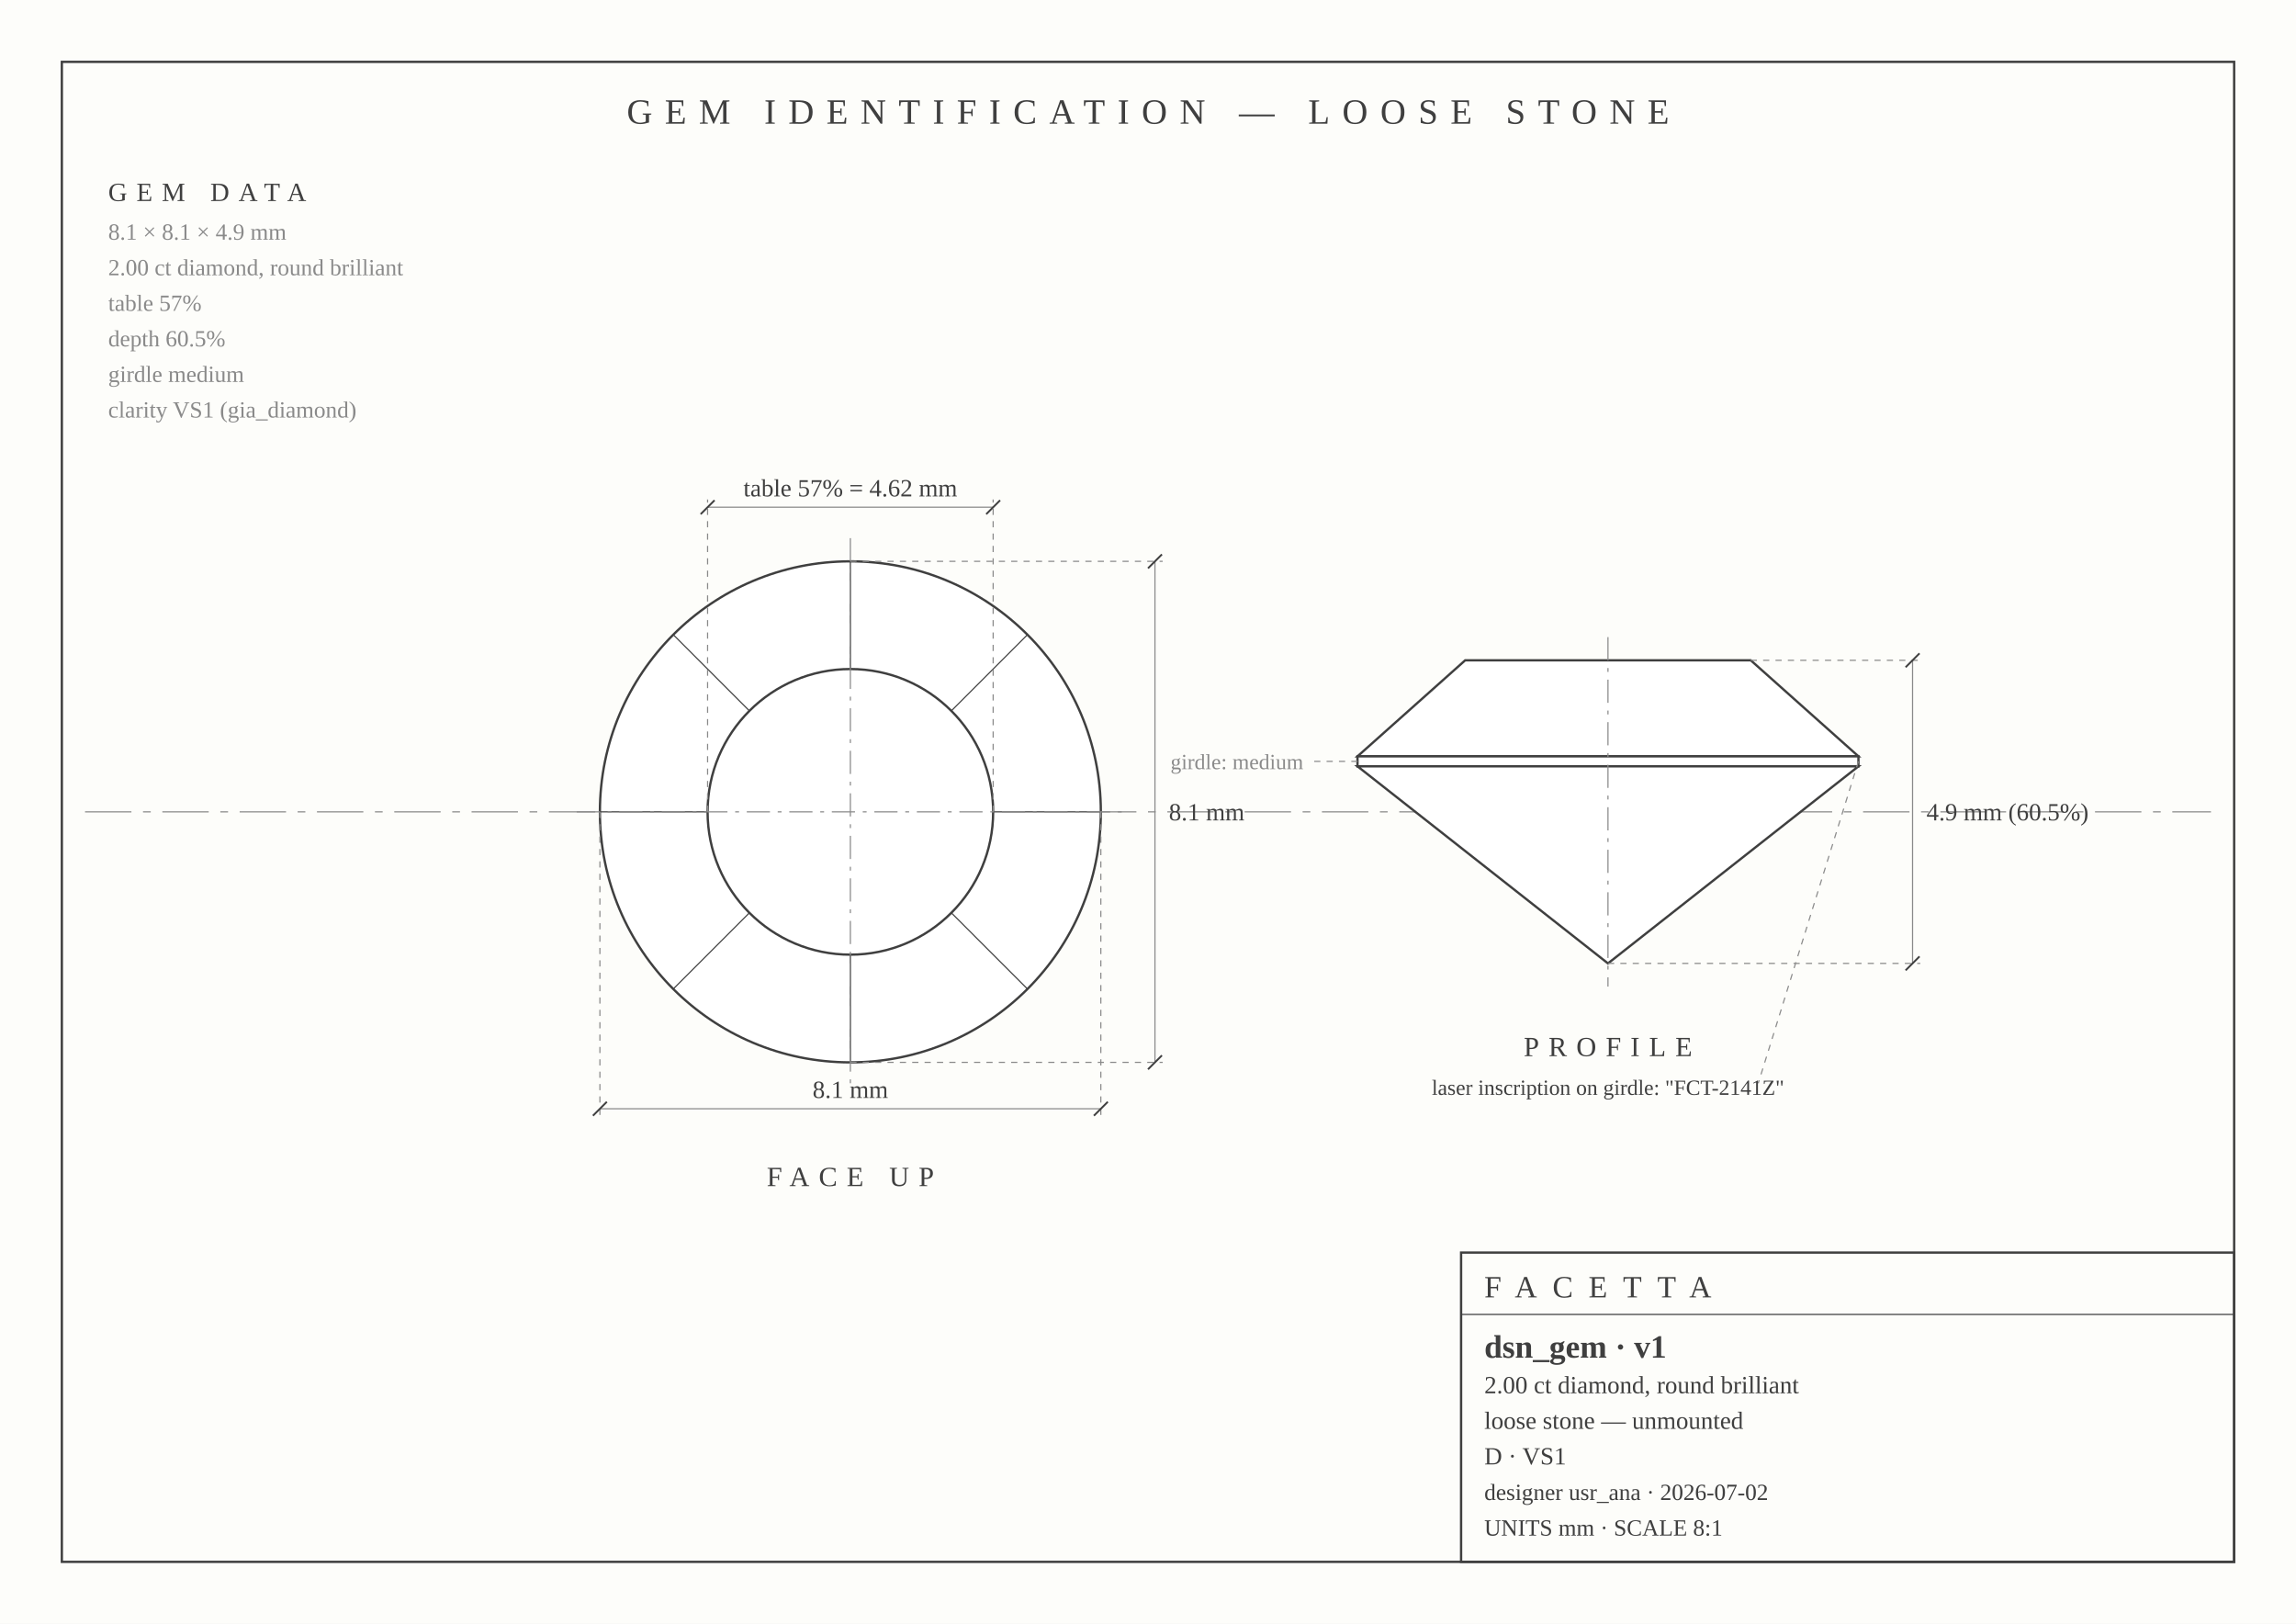
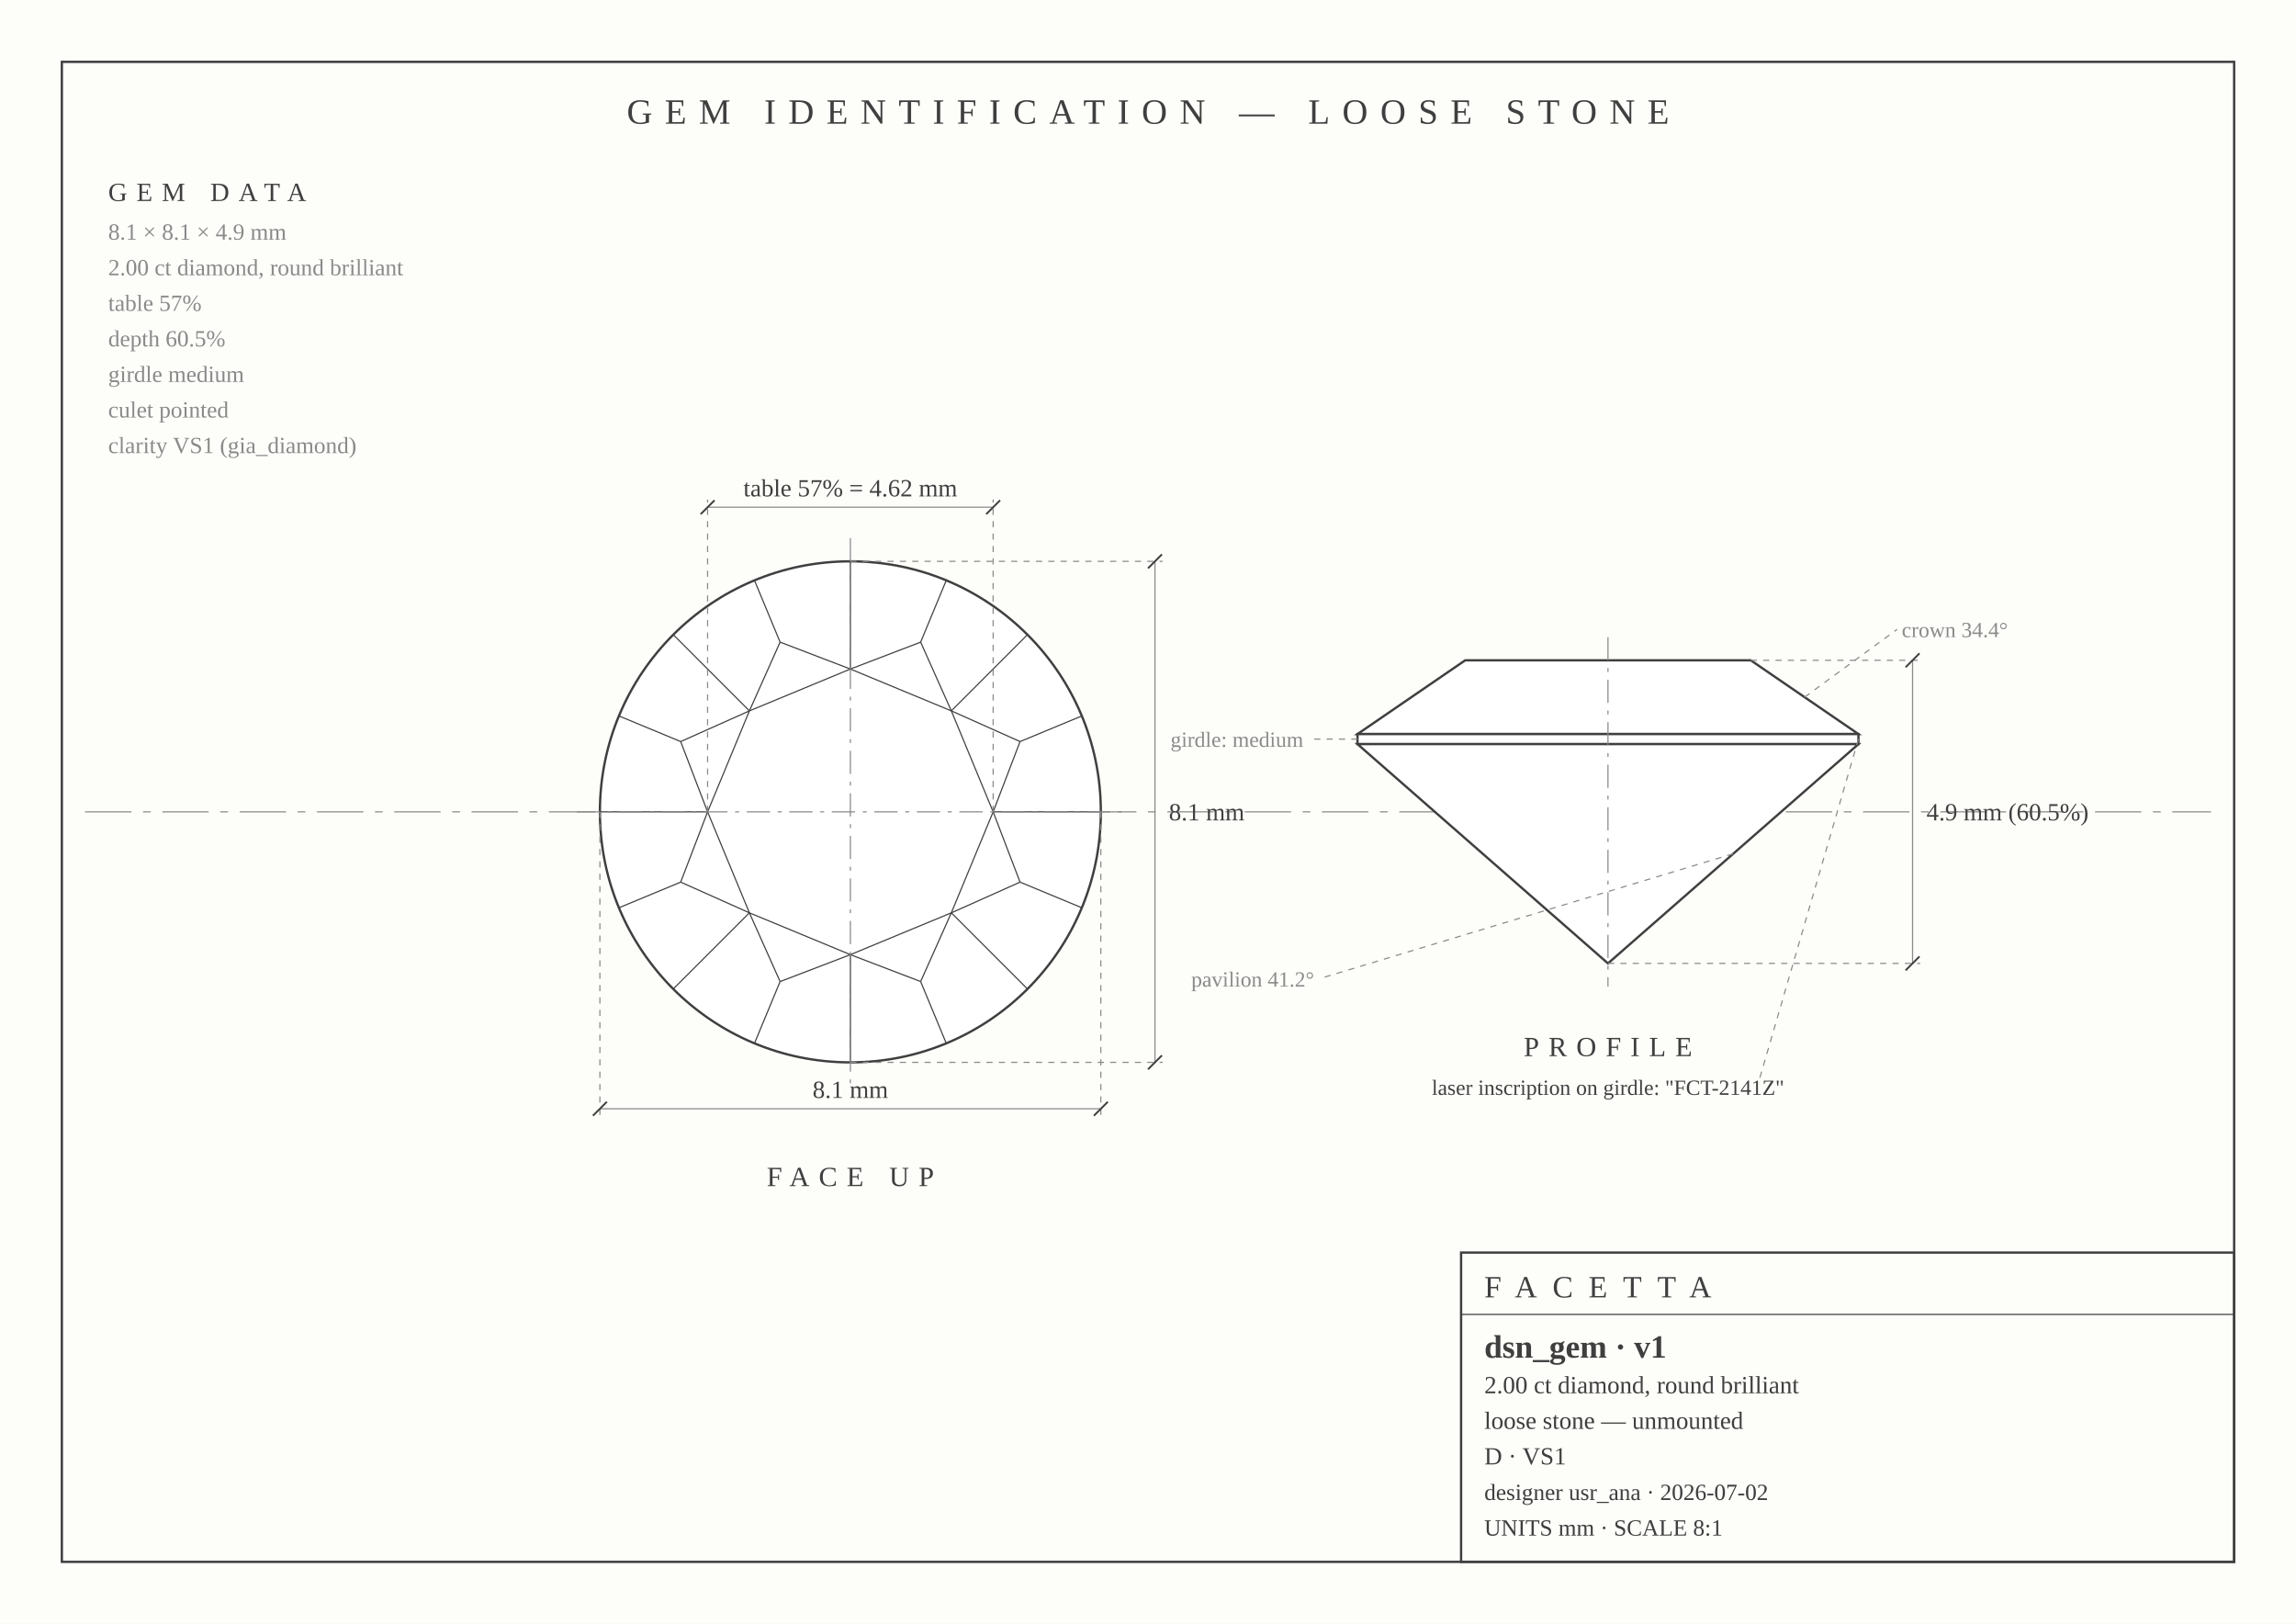
<svg xmlns="http://www.w3.org/2000/svg" viewBox="0 0 297 210" width="297mm" height="210mm" font-family="Georgia, 'Times New Roman', serif">
  <defs>
    <pattern id="hatch" width="1.4" height="1.4" patternTransform="rotate(45)" patternUnits="userSpaceOnUse">
      <line x1="0" y1="0" x2="0" y2="1.4" stroke="#8a8a8a" stroke-width="0.12" />
    </pattern>
  </defs>
  <rect x="0" y="0" width="297" height="210" fill="#fdfdfa" />
  <rect x="8" y="8" width="281" height="194" fill="none" stroke="#3f3f3f" stroke-width="0.3" />
  <text x="148.50" y="16.00" font-family="Georgia, 'Times New Roman', serif" font-size="4.6" fill="#3f3f3f" text-anchor="middle" letter-spacing="1.6">GEM IDENTIFICATION — LOOSE STONE</text>
  <line x1="11.00" y1="105.00" x2="286.00" y2="105.00" stroke="#8a8a8a" stroke-width="0.15" stroke-dasharray="6 1.5 1 1.5" />
  <text x="14.00" y="26.00" font-family="Georgia, 'Times New Roman', serif" font-size="3.4" fill="#3f3f3f" text-anchor="start" letter-spacing="1.2">GEM DATA</text>
  <text x="14.00" y="31.00" font-family="Georgia, 'Times New Roman', serif" font-size="3.0" fill="#8a8a8a" text-anchor="start">8.1 × 8.1 × 4.9 mm</text>
  <text x="14.00" y="35.60" font-family="Georgia, 'Times New Roman', serif" font-size="3.0" fill="#8a8a8a" text-anchor="start">2.00 ct diamond, round brilliant</text>
  <text x="14.00" y="40.20" font-family="Georgia, 'Times New Roman', serif" font-size="3.0" fill="#8a8a8a" text-anchor="start">table 57%</text>
  <text x="14.00" y="44.80" font-family="Georgia, 'Times New Roman', serif" font-size="3.0" fill="#8a8a8a" text-anchor="start">depth 60.5%</text>
  <text x="14.00" y="49.40" font-family="Georgia, 'Times New Roman', serif" font-size="3.0" fill="#8a8a8a" text-anchor="start">girdle medium</text>
-   <text x="14.00" y="54.00" font-family="Georgia, 'Times New Roman', serif" font-size="3.0" fill="#8a8a8a" text-anchor="start">clarity VS1 (gia_diamond)</text>
+   <text x="14.00" y="54.00" font-family="Georgia, 'Times New Roman', serif" font-size="3.0" fill="#8a8a8a" text-anchor="start">culet pointed</text>
+   <text x="14.00" y="58.60" font-family="Georgia, 'Times New Roman', serif" font-size="3.0" fill="#8a8a8a" text-anchor="start">clarity VS1 (gia_diamond)</text>
  <ellipse cx="110.00" cy="105.00" rx="32.40" ry="32.40" fill="#ffffff" stroke="#3f3f3f" stroke-width="0.3" />
-   <ellipse cx="110.00" cy="105.00" rx="18.47" ry="18.47" fill="#ffffff" stroke="#3f3f3f" stroke-width="0.3" />
+   <polygon points="128.47,105.00 123.06,118.06 110.00,123.47 96.94,118.06 91.53,105.00 96.94,91.94 110.00,86.53 123.06,91.94" fill="none" stroke="#3f3f3f" stroke-width="0.15" />
  <line x1="128.47" y1="105.00" x2="142.40" y2="105.00" stroke="#3f3f3f" stroke-width="0.15" />
+   <line x1="128.47" y1="105.00" x2="131.95" y2="114.09" stroke="#3f3f3f" stroke-width="0.15" />
+   <line x1="123.06" y1="118.06" x2="131.95" y2="114.09" stroke="#3f3f3f" stroke-width="0.15" />
+   <line x1="131.95" y1="114.09" x2="139.93" y2="117.40" stroke="#3f3f3f" stroke-width="0.15" />
  <line x1="123.06" y1="118.06" x2="132.91" y2="127.91" stroke="#3f3f3f" stroke-width="0.15" />
+   <line x1="123.06" y1="118.06" x2="119.09" y2="126.95" stroke="#3f3f3f" stroke-width="0.15" />
+   <line x1="110.00" y1="123.47" x2="119.09" y2="126.95" stroke="#3f3f3f" stroke-width="0.15" />
+   <line x1="119.09" y1="126.95" x2="122.40" y2="134.93" stroke="#3f3f3f" stroke-width="0.15" />
  <line x1="110.00" y1="123.47" x2="110.00" y2="137.40" stroke="#3f3f3f" stroke-width="0.15" />
+   <line x1="110.00" y1="123.47" x2="100.91" y2="126.95" stroke="#3f3f3f" stroke-width="0.15" />
+   <line x1="96.94" y1="118.06" x2="100.91" y2="126.95" stroke="#3f3f3f" stroke-width="0.15" />
+   <line x1="100.91" y1="126.95" x2="97.60" y2="134.93" stroke="#3f3f3f" stroke-width="0.15" />
  <line x1="96.94" y1="118.06" x2="87.09" y2="127.91" stroke="#3f3f3f" stroke-width="0.15" />
+   <line x1="96.94" y1="118.06" x2="88.05" y2="114.09" stroke="#3f3f3f" stroke-width="0.15" />
+   <line x1="91.53" y1="105.00" x2="88.05" y2="114.09" stroke="#3f3f3f" stroke-width="0.15" />
+   <line x1="88.05" y1="114.09" x2="80.07" y2="117.40" stroke="#3f3f3f" stroke-width="0.15" />
  <line x1="91.53" y1="105.00" x2="77.60" y2="105.00" stroke="#3f3f3f" stroke-width="0.15" />
+   <line x1="91.53" y1="105.00" x2="88.05" y2="95.91" stroke="#3f3f3f" stroke-width="0.15" />
+   <line x1="96.94" y1="91.94" x2="88.05" y2="95.91" stroke="#3f3f3f" stroke-width="0.15" />
+   <line x1="88.05" y1="95.91" x2="80.07" y2="92.60" stroke="#3f3f3f" stroke-width="0.15" />
  <line x1="96.94" y1="91.94" x2="87.09" y2="82.09" stroke="#3f3f3f" stroke-width="0.15" />
+   <line x1="96.94" y1="91.94" x2="100.91" y2="83.05" stroke="#3f3f3f" stroke-width="0.15" />
+   <line x1="110.00" y1="86.53" x2="100.91" y2="83.05" stroke="#3f3f3f" stroke-width="0.15" />
+   <line x1="100.91" y1="83.05" x2="97.60" y2="75.07" stroke="#3f3f3f" stroke-width="0.15" />
  <line x1="110.00" y1="86.53" x2="110.00" y2="72.60" stroke="#3f3f3f" stroke-width="0.15" />
+   <line x1="110.00" y1="86.53" x2="119.09" y2="83.05" stroke="#3f3f3f" stroke-width="0.15" />
+   <line x1="123.06" y1="91.94" x2="119.09" y2="83.05" stroke="#3f3f3f" stroke-width="0.15" />
+   <line x1="119.09" y1="83.05" x2="122.40" y2="75.07" stroke="#3f3f3f" stroke-width="0.15" />
  <line x1="123.06" y1="91.94" x2="132.91" y2="82.09" stroke="#3f3f3f" stroke-width="0.15" />
+   <line x1="123.06" y1="91.94" x2="131.95" y2="95.91" stroke="#3f3f3f" stroke-width="0.15" />
+   <line x1="128.47" y1="105.00" x2="131.95" y2="95.91" stroke="#3f3f3f" stroke-width="0.15" />
+   <line x1="131.95" y1="95.91" x2="139.93" y2="92.60" stroke="#3f3f3f" stroke-width="0.15" />
  <line x1="110.00" y1="69.60" x2="110.00" y2="140.40" stroke="#8a8a8a" stroke-width="0.15" stroke-dasharray="3 1 0.5 1" />
  <line x1="74.60" y1="105.00" x2="145.40" y2="105.00" stroke="#8a8a8a" stroke-width="0.15" stroke-dasharray="3 1 0.5 1" />
  <line x1="91.53" y1="105.00" x2="91.53" y2="64.60" stroke="#8a8a8a" stroke-width="0.15" stroke-dasharray="0.8 0.8" />
  <line x1="128.47" y1="105.00" x2="128.47" y2="64.60" stroke="#8a8a8a" stroke-width="0.15" stroke-dasharray="0.8 0.8" />
  <line x1="91.53" y1="65.60" x2="128.47" y2="65.60" stroke="#8a8a8a" stroke-width="0.15" />
  <line x1="90.63" y1="66.50" x2="92.43" y2="64.70" stroke="#3f3f3f" stroke-width="0.24" />
  <line x1="127.57" y1="66.50" x2="129.37" y2="64.70" stroke="#3f3f3f" stroke-width="0.24" />
  <text x="110.00" y="64.20" font-family="Georgia, 'Times New Roman', serif" font-size="3.2" fill="#3f3f3f" text-anchor="middle">table 57% = 4.62 mm</text>
  <line x1="77.60" y1="105.00" x2="77.60" y2="144.40" stroke="#8a8a8a" stroke-width="0.15" stroke-dasharray="0.8 0.8" />
  <line x1="142.40" y1="105.00" x2="142.40" y2="144.40" stroke="#8a8a8a" stroke-width="0.15" stroke-dasharray="0.8 0.8" />
  <line x1="77.60" y1="143.40" x2="142.40" y2="143.40" stroke="#8a8a8a" stroke-width="0.15" />
  <line x1="76.70" y1="144.30" x2="78.50" y2="142.50" stroke="#3f3f3f" stroke-width="0.24" />
  <line x1="141.50" y1="144.30" x2="143.30" y2="142.50" stroke="#3f3f3f" stroke-width="0.24" />
  <text x="110.00" y="142.00" font-family="Georgia, 'Times New Roman', serif" font-size="3.2" fill="#3f3f3f" text-anchor="middle">8.1 mm</text>
  <line x1="110.00" y1="72.60" x2="150.40" y2="72.60" stroke="#8a8a8a" stroke-width="0.15" stroke-dasharray="0.8 0.8" />
  <line x1="110.00" y1="137.40" x2="150.40" y2="137.40" stroke="#8a8a8a" stroke-width="0.15" stroke-dasharray="0.8 0.8" />
  <line x1="149.40" y1="72.60" x2="149.40" y2="137.40" stroke="#8a8a8a" stroke-width="0.15" />
  <line x1="148.50" y1="73.50" x2="150.30" y2="71.70" stroke="#3f3f3f" stroke-width="0.24" />
  <line x1="148.50" y1="138.30" x2="150.30" y2="136.50" stroke="#3f3f3f" stroke-width="0.24" />
  <text x="151.20" y="106.10" font-family="Georgia, 'Times New Roman', serif" font-size="3.2" fill="#3f3f3f" text-anchor="start">8.1 mm</text>
  <text x="110.00" y="153.40" font-family="Georgia, 'Times New Roman', serif" font-size="3.6" fill="#3f3f3f" text-anchor="middle" letter-spacing="1.2">FACE UP</text>
-   <polygon points="189.53,85.40 226.47,85.40 240.40,97.82 175.60,97.82" fill="#ffffff" stroke="#3f3f3f" stroke-width="0.3" />
-   <rect x="175.60" y="97.82" width="64.80" height="1.30" fill="#ffffff" stroke="#3f3f3f" stroke-width="0.3" />
-   <polygon points="175.60,99.11 240.40,99.11 208.00,124.60" fill="#ffffff" stroke="#3f3f3f" stroke-width="0.3" />
+   <polygon points="189.53,85.40 226.47,85.40 240.40,94.94 175.60,94.94" fill="#ffffff" stroke="#3f3f3f" stroke-width="0.3" />
+   <rect x="175.60" y="94.94" width="64.80" height="1.30" fill="#ffffff" stroke="#3f3f3f" stroke-width="0.3" />
+   <polygon points="175.60,96.24 240.40,96.24 208.00,124.60" fill="#ffffff" stroke="#3f3f3f" stroke-width="0.3" />
  <line x1="208.00" y1="82.40" x2="208.00" y2="127.60" stroke="#8a8a8a" stroke-width="0.15" stroke-dasharray="3 1 0.5 1" />
  <line x1="226.47" y1="85.40" x2="248.40" y2="85.40" stroke="#8a8a8a" stroke-width="0.15" stroke-dasharray="0.8 0.8" />
  <line x1="208.00" y1="124.60" x2="248.40" y2="124.60" stroke="#8a8a8a" stroke-width="0.15" stroke-dasharray="0.8 0.8" />
  <line x1="247.40" y1="85.40" x2="247.40" y2="124.60" stroke="#8a8a8a" stroke-width="0.15" />
  <line x1="246.50" y1="86.30" x2="248.30" y2="84.50" stroke="#3f3f3f" stroke-width="0.24" />
  <line x1="246.50" y1="125.50" x2="248.30" y2="123.70" stroke="#3f3f3f" stroke-width="0.24" />
  <text x="249.20" y="106.10" font-family="Georgia, 'Times New Roman', serif" font-size="3.2" fill="#3f3f3f" text-anchor="start">4.9 mm (60.5%)</text>
-   <line x1="175.60" y1="98.47" x2="169.60" y2="98.47" stroke="#8a8a8a" stroke-width="0.15" stroke-dasharray="0.8 0.8" />
-   <text x="168.60" y="99.47" font-family="Georgia, 'Times New Roman', serif" font-size="2.8" fill="#8a8a8a" text-anchor="end">girdle: medium</text>
-   <line x1="240.40" y1="98.47" x2="227.44" y2="140.10" stroke="#8a8a8a" stroke-width="0.15" stroke-dasharray="0.8 0.8" />
+   <line x1="233.43" y1="90.17" x2="245.40" y2="81.40" stroke="#8a8a8a" stroke-width="0.15" stroke-dasharray="0.8 0.8" />
+   <text x="246.00" y="82.40" font-family="Georgia, 'Times New Roman', serif" font-size="2.8" fill="#8a8a8a" text-anchor="start">crown 34.4°</text>
+   <line x1="224.20" y1="110.42" x2="170.60" y2="126.60" stroke="#8a8a8a" stroke-width="0.15" stroke-dasharray="0.8 0.8" />
+   <text x="170.00" y="127.60" font-family="Georgia, 'Times New Roman', serif" font-size="2.8" fill="#8a8a8a" text-anchor="end">pavilion 41.2°</text>
+   <line x1="175.60" y1="95.59" x2="169.60" y2="95.59" stroke="#8a8a8a" stroke-width="0.15" stroke-dasharray="0.8 0.8" />
+   <text x="168.60" y="96.59" font-family="Georgia, 'Times New Roman', serif" font-size="2.8" fill="#8a8a8a" text-anchor="end">girdle: medium</text>
+   <line x1="240.40" y1="95.59" x2="227.44" y2="140.10" stroke="#8a8a8a" stroke-width="0.15" stroke-dasharray="0.8 0.8" />
  <text x="208.00" y="141.60" font-family="Georgia, 'Times New Roman', serif" font-size="2.8" fill="#3f3f3f" text-anchor="middle">laser inscription on girdle: "FCT-2141Z"</text>
  <text x="208.00" y="136.60" font-family="Georgia, 'Times New Roman', serif" font-size="3.6" fill="#3f3f3f" text-anchor="middle" letter-spacing="1.2">PROFILE</text>
  <rect x="189.00" y="162.00" width="100" height="40" fill="none" stroke="#3f3f3f" stroke-width="0.3" />
  <line x1="189.00" y1="170.00" x2="289.00" y2="170.00" stroke="#3f3f3f" stroke-width="0.15" />
  <text x="192.00" y="167.80" font-family="Georgia, 'Times New Roman', serif" font-size="4.0" fill="#3f3f3f" text-anchor="start" letter-spacing="2.0">FACETTA</text>
  <text x="192.00" y="175.60" font-family="Georgia, 'Times New Roman', serif" font-size="4.2" fill="#3f3f3f" text-anchor="start" font-weight="bold">dsn_gem  ·  v1</text>
  <text x="192.00" y="180.20" font-family="Georgia, 'Times New Roman', serif" font-size="3.2" fill="#3f3f3f" text-anchor="start">2.00 ct diamond, round brilliant</text>
  <text x="192.00" y="184.80" font-family="Georgia, 'Times New Roman', serif" font-size="3.2" fill="#3f3f3f" text-anchor="start">loose stone — unmounted</text>
  <text x="192.00" y="189.40" font-family="Georgia, 'Times New Roman', serif" font-size="3.2" fill="#3f3f3f" text-anchor="start">D  ·  VS1</text>
  <text x="192.00" y="194.00" font-family="Georgia, 'Times New Roman', serif" font-size="3.0" fill="#3f3f3f" text-anchor="start">designer usr_ana  ·  2026-07-02</text>
  <text x="192.00" y="198.60" font-family="Georgia, 'Times New Roman', serif" font-size="3.0" fill="#3f3f3f" text-anchor="start">UNITS mm  ·  SCALE 8:1</text>
</svg>
